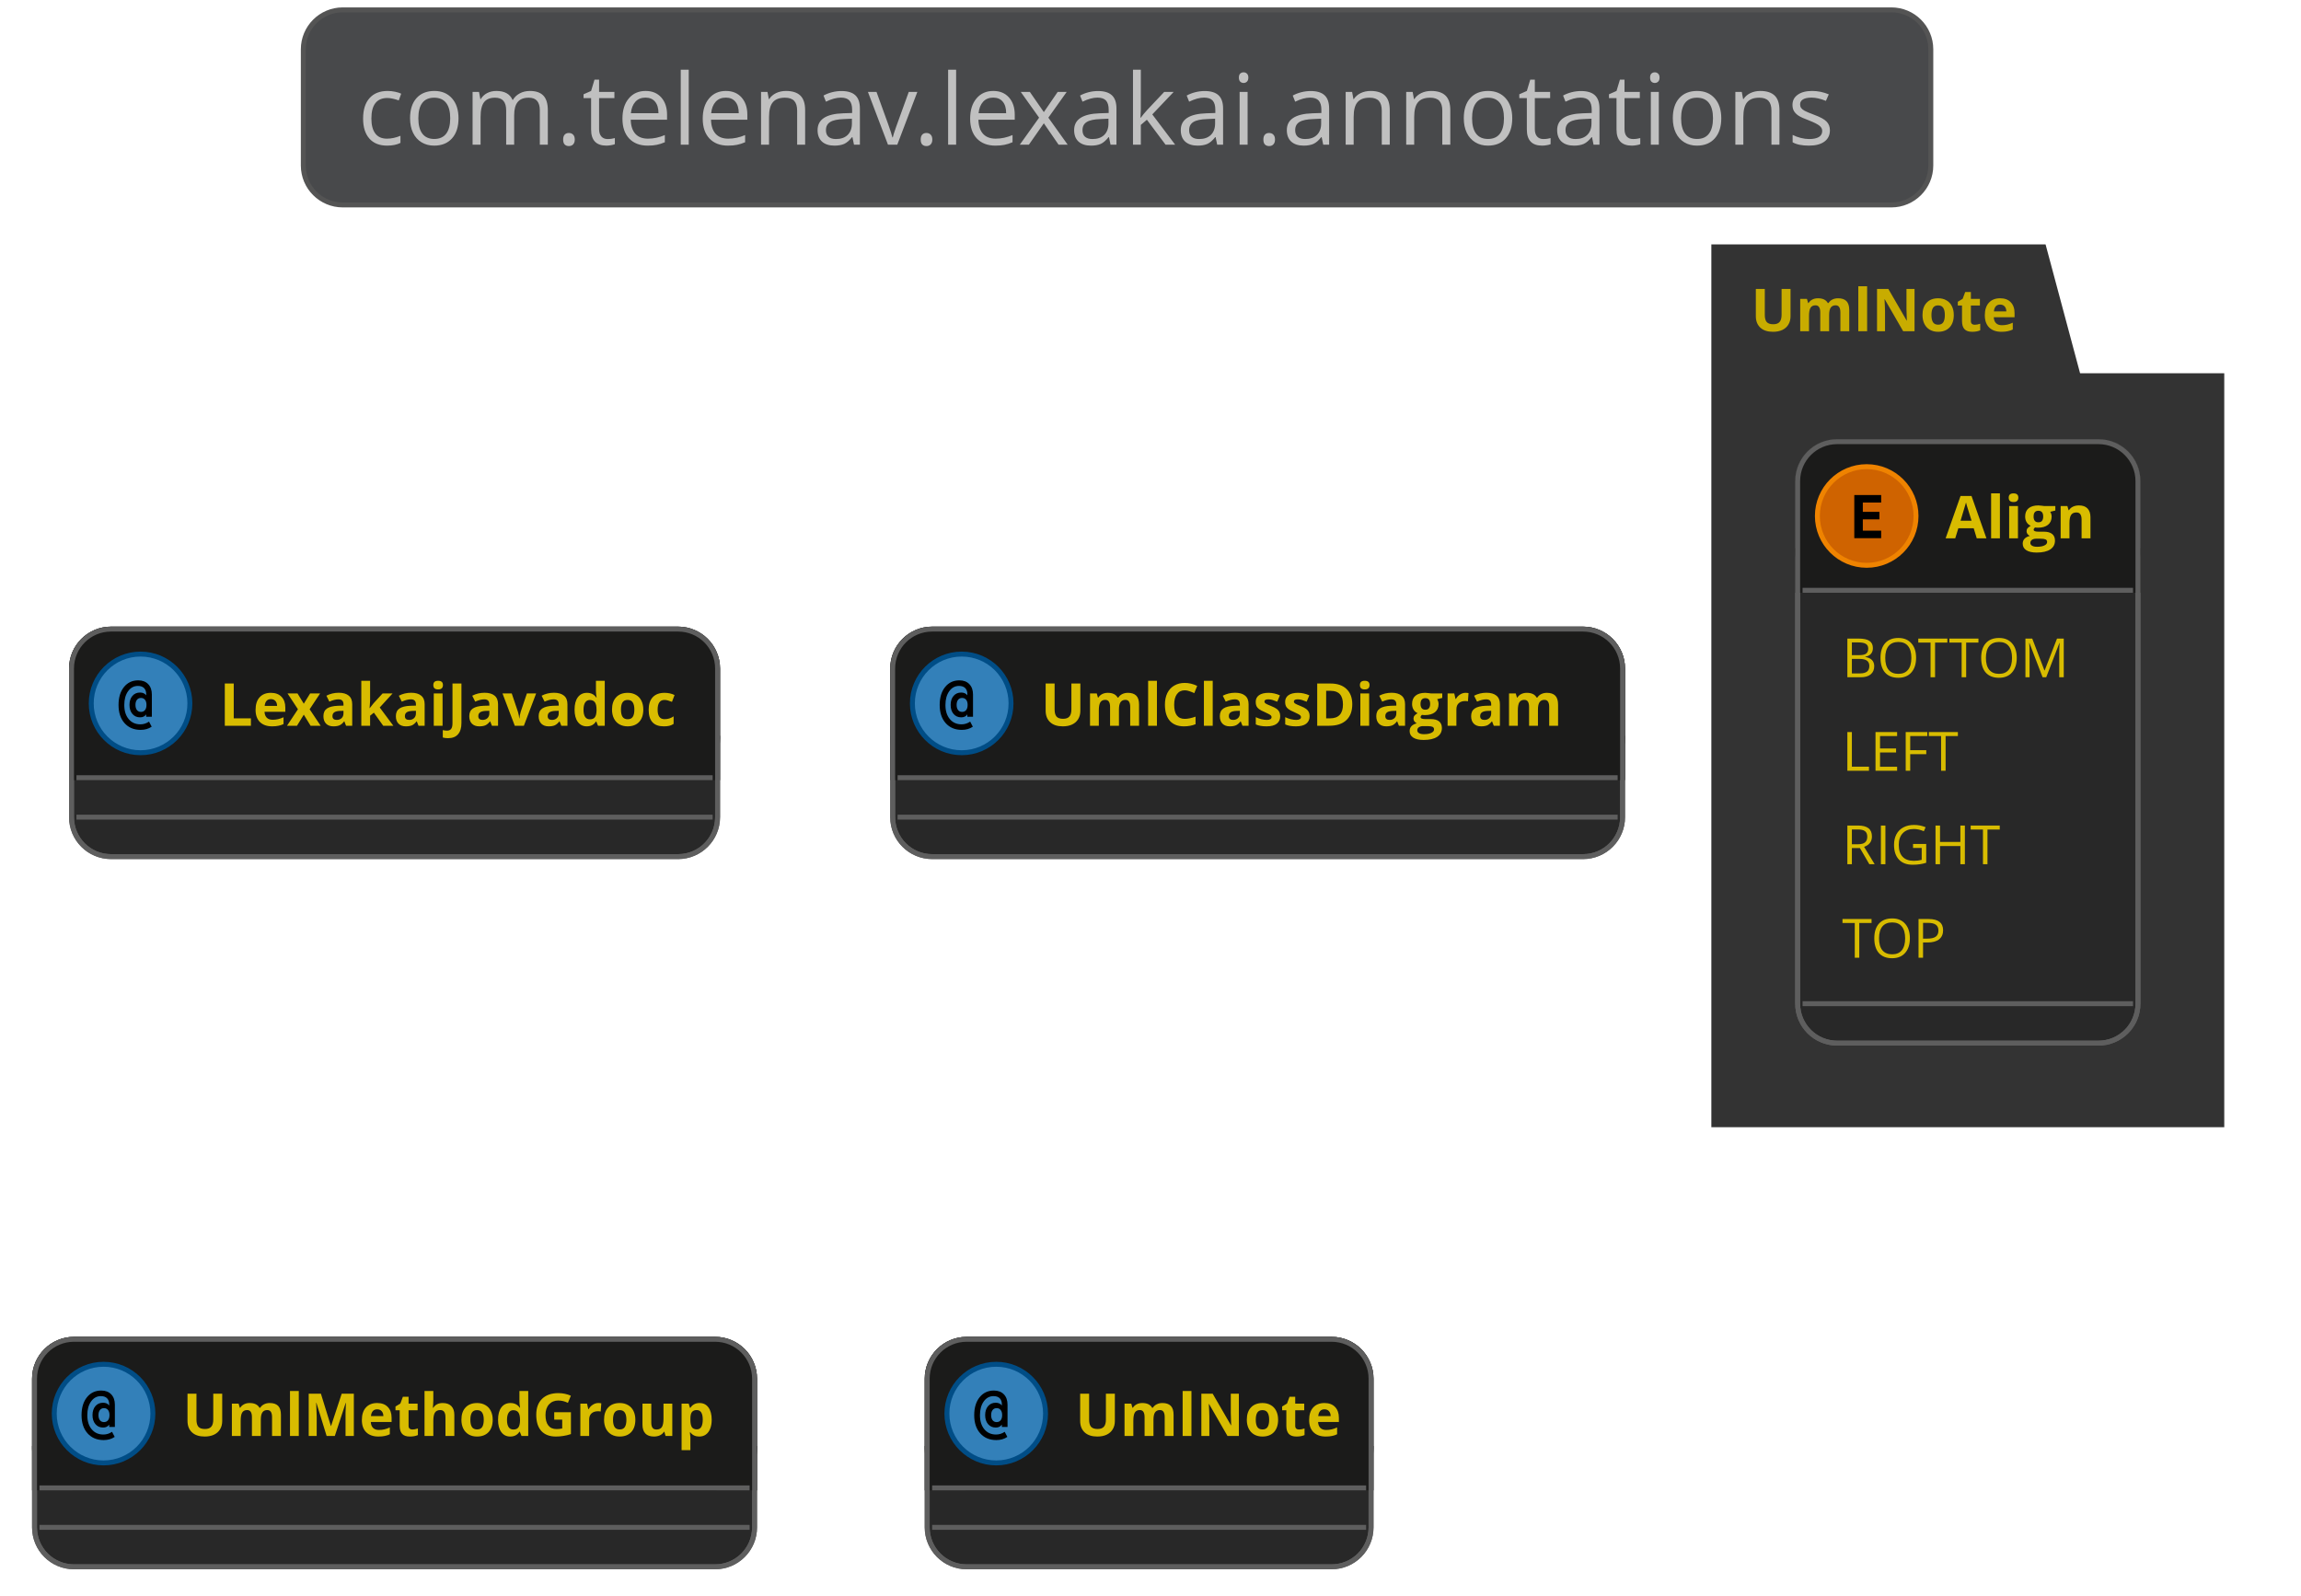
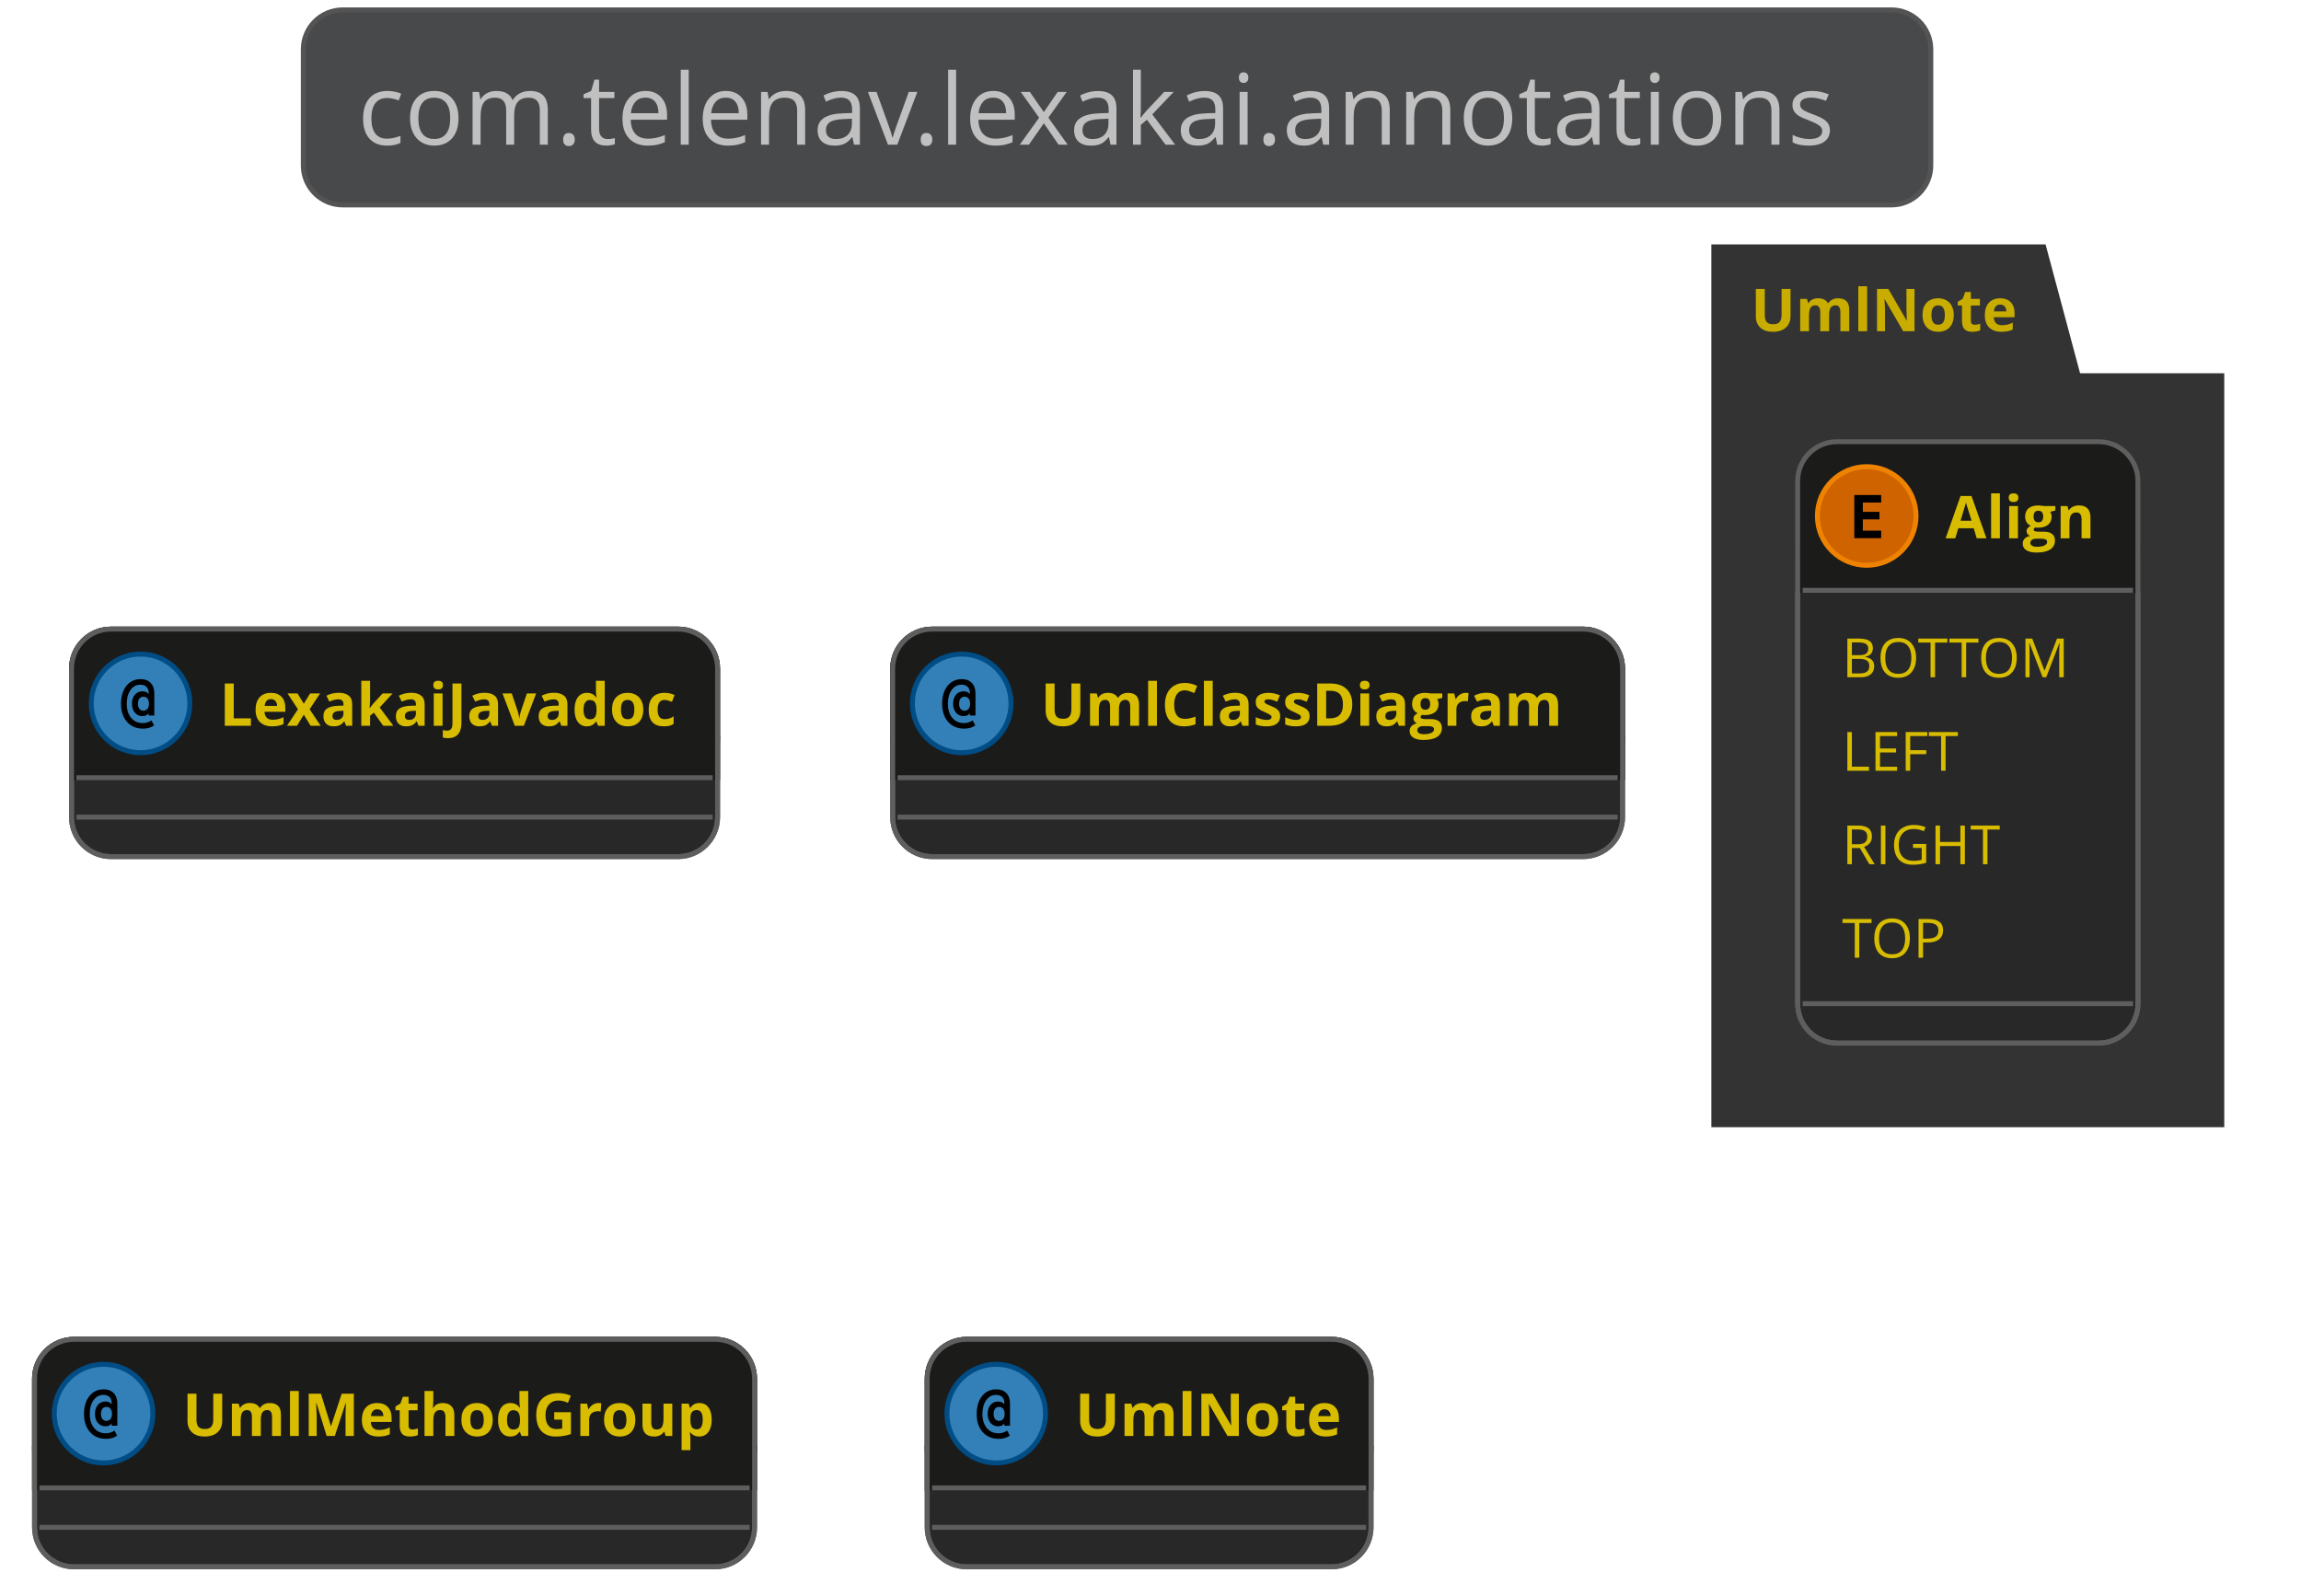
<svg xmlns="http://www.w3.org/2000/svg" contentScriptType="application/ecmascript" contentStyleType="text/css" height="337.5px" preserveAspectRatio="none" style="width:486px;height:337px;background:#333333;" version="1.1" viewBox="0 0 486 337" width="486.458px" zoomAndPan="magnify">
  <defs />
  <g>
    <rect fill="#48494B" height="41.203" rx="8.333" ry="8.333" style="stroke:#545454;stroke-width:1.042;" width="343.75" x="64.062" y="2.083" />
    <text fill="#C0C0C0" font-family="Open Sans,Avenir,Nunito,Arial,Helvetica,SansSerif" font-size="20.833" lengthAdjust="spacing" textLength="320.833" x="75.521" y="30.558">com.telenav.lexakai.annotations</text>
    <polygon fill="#333333" points="362.5,52.661,431.25,52.661,438.542,79.883,468.75,79.883,468.75,237.036,362.5,237.036,362.5,52.661" style="stroke:#333333;stroke-width:2.083;" />
    <line style="stroke:#333333;stroke-width:2.083;" x1="362.5" x2="438.542" y1="79.883" y2="79.883" />
    <text fill="#C8AC00" font-family="Open Sans,Avenir,Nunito,Arial,Helvetica,SansSerif" font-size="12.5" font-weight="bold" lengthAdjust="spacing" textLength="56.25" x="369.792" y="69.954">UmlNote</text>
    <rect codeLine="6" fill="#282828" height="127.034" id="UmlNote.Align" rx="8.333" ry="8.333" style="stroke:#5E5E5E;stroke-width:1.042;" width="71.875" x="379.688" y="93.286" />
    <rect fill="#1B1B1A" height="31.388" rx="8.333" ry="8.333" style="stroke:#1B1B1A;stroke-width:1.042;" width="71.875" x="379.688" y="93.286" />
    <rect fill="#1B1B1A" height="8.333" style="stroke:#1B1B1A;stroke-width:1.042;" width="71.875" x="379.688" y="116.341" />
    <rect codeLine="6" fill="none" height="127.034" id="UmlNote.Align" rx="8.333" ry="8.333" style="stroke:#5E5E5E;stroke-width:1.042;" width="71.875" x="379.688" y="93.286" />
    <ellipse cx="394.271" cy="108.98" fill="#CF6300" rx="10.417" ry="10.417" style="stroke:#EF8300;stroke-width:1.042;" />
    <path d="M397.327,113.668 L391.65,113.668 L391.65,104.555 L397.327,104.555 L397.327,106.142 L393.451,106.142 L393.451,108.108 L396.96,108.108 L396.96,109.694 L393.451,109.694 L393.451,112.081 L397.327,112.081 Z " fill="#000000" />
    <text fill="#D8BC00" font-family="Open Sans,Avenir,Nunito,Arial,Helvetica,SansSerif" font-size="12.5" font-weight="bold" lengthAdjust="spacing" textLength="34.375" x="410.938" y="113.704">Align</text>
    <line style="stroke:#5E5E5E;stroke-width:1.042;" x1="380.729" x2="450.521" y1="124.674" y2="124.674" />
    <text fill="#D8BC00" font-family="Open Sans,Avenir,Nunito,Arial,Helvetica,SansSerif" font-size="11.458" lengthAdjust="spacing" textLength="48.958" x="389.062" y="143.044">BOTTOM</text>
    <text fill="#D8BC00" font-family="Open Sans,Avenir,Nunito,Arial,Helvetica,SansSerif" font-size="11.458" lengthAdjust="spacing" textLength="26.042" x="389.062" y="162.789">LEFT</text>
    <text fill="#D8BC00" font-family="Open Sans,Avenir,Nunito,Arial,Helvetica,SansSerif" font-size="11.458" lengthAdjust="spacing" textLength="34.375" x="389.062" y="182.534">RIGHT</text>
    <text fill="#D8BC00" font-family="Open Sans,Avenir,Nunito,Arial,Helvetica,SansSerif" font-size="11.458" lengthAdjust="spacing" textLength="22.917" x="389.062" y="202.279">TOP</text>
    <line style="stroke:#5E5E5E;stroke-width:1.042;" x1="380.729" x2="450.521" y1="211.987" y2="211.987" />
    <rect codeLine="14" fill="#282828" height="48.055" id="LexakaiJavadoc" rx="8.333" ry="8.333" style="stroke:#5E5E5E;stroke-width:1.042;" width="136.458" x="15.104" y="132.869" />
    <rect fill="#1B1B1A" height="31.388" rx="8.333" ry="8.333" style="stroke:#1B1B1A;stroke-width:1.042;" width="136.458" x="15.104" y="132.869" />
    <rect fill="#1B1B1A" height="8.333" style="stroke:#1B1B1A;stroke-width:1.042;" width="136.458" x="15.104" y="155.924" />
    <rect codeLine="14" fill="none" height="48.055" id="LexakaiJavadoc" rx="8.333" ry="8.333" style="stroke:#5E5E5E;stroke-width:1.042;" width="136.458" x="15.104" y="132.869" />
    <ellipse cx="29.688" cy="148.564" fill="#3380B9" rx="10.417" ry="10.417" style="stroke:#004D86;stroke-width:1.042;" />
-     <path d="M30.939,148.883 Q30.939,148.193 30.627,147.803 Q30.316,147.412 29.773,147.412 Q29.23,147.412 28.922,147.803 Q28.613,148.193 28.613,148.883 Q28.613,149.579 28.922,149.97 Q29.23,150.36 29.773,150.36 Q30.316,150.36 30.627,149.97 Q30.939,149.579 30.939,148.883 Z M32.074,151.386 L30.878,151.386 L30.878,150.885 Q30.646,151.208 30.331,151.358 Q30.017,151.508 29.578,151.508 Q28.577,151.508 27.963,150.787 Q27.35,150.067 27.35,148.883 Q27.35,147.705 27.96,146.988 Q28.571,146.271 29.578,146.271 Q30.011,146.271 30.341,146.42 Q30.67,146.57 30.878,146.857 L30.878,146.606 Q30.878,145.776 30.423,145.325 Q29.968,144.873 29.126,144.873 Q27.856,144.873 27.054,145.99 Q26.251,147.107 26.251,148.895 Q26.251,150.769 27.179,151.877 Q28.107,152.985 29.651,152.985 Q30.139,152.985 30.597,152.841 Q31.055,152.698 31.476,152.411 L32.037,153.485 Q31.543,153.821 30.96,153.989 Q30.377,154.156 29.712,154.156 Q27.576,154.156 26.306,152.734 Q25.037,151.312 25.037,148.895 Q25.037,146.533 26.178,145.114 Q27.319,143.695 29.199,143.695 Q30.53,143.695 31.302,144.498 Q32.074,145.3 32.074,146.686 Z " fill="#000000" />
+     <path d="M31.46,148.623 Q31.46,147.933 31.148,147.542 Q30.837,147.152 30.294,147.152 Q29.751,147.152 29.442,147.542 Q29.134,147.933 29.134,148.623 Q29.134,149.318 29.442,149.709 Q29.751,150.1 30.294,150.1 Q30.837,150.1 31.148,149.709 Q31.46,149.318 31.46,148.623 Z M32.595,151.125 L31.398,151.125 L31.398,150.625 Q31.167,150.948 30.852,151.098 Q30.538,151.247 30.099,151.247 Q29.098,151.247 28.484,150.527 Q27.871,149.807 27.871,148.623 Q27.871,147.445 28.481,146.727 Q29.091,146.01 30.099,146.01 Q30.532,146.01 30.861,146.16 Q31.191,146.309 31.398,146.596 L31.398,146.346 Q31.398,145.516 30.944,145.064 Q30.489,144.613 29.647,144.613 Q28.377,144.613 27.575,145.73 Q26.772,146.846 26.772,148.635 Q26.772,150.509 27.7,151.616 Q28.628,152.724 30.172,152.724 Q30.66,152.724 31.118,152.581 Q31.576,152.437 31.997,152.15 L32.558,153.225 Q32.064,153.56 31.481,153.728 Q30.898,153.896 30.233,153.896 Q28.096,153.896 26.827,152.474 Q25.558,151.052 25.558,148.635 Q25.558,146.273 26.699,144.854 Q27.84,143.435 29.72,143.435 Q31.051,143.435 31.823,144.237 Q32.595,145.04 32.595,146.425 Z " fill="#000000" />
    <text fill="#D8BC00" font-family="Open Sans,Avenir,Nunito,Arial,Helvetica,SansSerif" font-size="12.5" font-weight="bold" lengthAdjust="spacing" textLength="98.958" x="46.354" y="153.288">LexakaiJavadoc</text>
    <line style="stroke:#5E5E5E;stroke-width:1.042;" x1="16.146" x2="150.521" y1="164.258" y2="164.258" />
    <line style="stroke:#5E5E5E;stroke-width:1.042;" x1="16.146" x2="150.521" y1="172.591" y2="172.591" />
    <rect codeLine="16" fill="#282828" height="48.055" id="UmlClassDiagram" rx="8.333" ry="8.333" style="stroke:#5E5E5E;stroke-width:1.042;" width="154.167" x="188.542" y="132.869" />
    <rect fill="#1B1B1A" height="31.388" rx="8.333" ry="8.333" style="stroke:#1B1B1A;stroke-width:1.042;" width="154.167" x="188.542" y="132.869" />
    <rect fill="#1B1B1A" height="8.333" style="stroke:#1B1B1A;stroke-width:1.042;" width="154.167" x="188.542" y="155.924" />
    <rect codeLine="16" fill="none" height="48.055" id="UmlClassDiagram" rx="8.333" ry="8.333" style="stroke:#5E5E5E;stroke-width:1.042;" width="154.167" x="188.542" y="132.869" />
    <ellipse cx="203.125" cy="148.564" fill="#3380B9" rx="10.417" ry="10.417" style="stroke:#004D86;stroke-width:1.042;" />
-     <path d="M204.376,148.883 Q204.376,148.193 204.065,147.803 Q203.754,147.412 203.21,147.412 Q202.667,147.412 202.359,147.803 Q202.051,148.193 202.051,148.883 Q202.051,149.579 202.359,149.97 Q202.667,150.36 203.21,150.36 Q203.754,150.36 204.065,149.97 Q204.376,149.579 204.376,148.883 Z M205.512,151.386 L204.315,151.386 L204.315,150.885 Q204.083,151.208 203.769,151.358 Q203.455,151.508 203.015,151.508 Q202.014,151.508 201.401,150.787 Q200.787,150.067 200.787,148.883 Q200.787,147.705 201.398,146.988 Q202.008,146.271 203.015,146.271 Q203.448,146.271 203.778,146.42 Q204.108,146.57 204.315,146.857 L204.315,146.606 Q204.315,145.776 203.861,145.325 Q203.406,144.873 202.564,144.873 Q201.294,144.873 200.491,145.99 Q199.689,147.107 199.689,148.895 Q199.689,150.769 200.617,151.877 Q201.544,152.985 203.088,152.985 Q203.577,152.985 204.034,152.841 Q204.492,152.698 204.913,152.411 L205.475,153.485 Q204.981,153.821 204.398,153.989 Q203.815,154.156 203.149,154.156 Q201.013,154.156 199.744,152.734 Q198.474,151.312 198.474,148.895 Q198.474,146.533 199.615,145.114 Q200.757,143.695 202.637,143.695 Q203.967,143.695 204.739,144.498 Q205.512,145.3 205.512,146.686 Z " fill="#000000" />
+     <path d="M204.897,148.623 Q204.897,147.933 204.586,147.542 Q204.274,147.152 203.731,147.152 Q203.188,147.152 202.88,147.542 Q202.572,147.933 202.572,148.623 Q202.572,149.318 202.88,149.709 Q203.188,150.1 203.731,150.1 Q204.274,150.1 204.586,149.709 Q204.897,149.318 204.897,148.623 Z M206.032,151.125 L204.836,151.125 L204.836,150.625 Q204.604,150.948 204.29,151.098 Q203.975,151.247 203.536,151.247 Q202.535,151.247 201.922,150.527 Q201.308,149.807 201.308,148.623 Q201.308,147.445 201.918,146.727 Q202.529,146.01 203.536,146.01 Q203.969,146.01 204.299,146.16 Q204.629,146.309 204.836,146.596 L204.836,146.346 Q204.836,145.516 204.381,145.064 Q203.927,144.613 203.084,144.613 Q201.815,144.613 201.012,145.73 Q200.21,146.846 200.21,148.635 Q200.21,150.509 201.137,151.616 Q202.065,152.724 203.609,152.724 Q204.097,152.724 204.555,152.581 Q205.013,152.437 205.434,152.15 L205.996,153.225 Q205.501,153.56 204.918,153.728 Q204.335,153.896 203.67,153.896 Q201.534,153.896 200.264,152.474 Q198.995,151.052 198.995,148.635 Q198.995,146.273 200.136,144.854 Q201.278,143.435 203.158,143.435 Q204.488,143.435 205.26,144.237 Q206.032,145.04 206.032,146.425 Z " fill="#000000" />
    <text fill="#D8BC00" font-family="Open Sans,Avenir,Nunito,Arial,Helvetica,SansSerif" font-size="12.5" font-weight="bold" lengthAdjust="spacing" textLength="116.667" x="219.792" y="153.288">UmlClassDiagram</text>
    <line style="stroke:#5E5E5E;stroke-width:1.042;" x1="189.583" x2="341.667" y1="164.258" y2="164.258" />
    <line style="stroke:#5E5E5E;stroke-width:1.042;" x1="189.583" x2="341.667" y1="172.591" y2="172.591" />
    <rect codeLine="18" fill="#282828" height="48.055" id="UmlMethodGroup" rx="8.333" ry="8.333" style="stroke:#5E5E5E;stroke-width:1.042;" width="152.083" x="7.292" y="282.87" />
    <rect fill="#1B1B1A" height="31.388" rx="8.333" ry="8.333" style="stroke:#1B1B1A;stroke-width:1.042;" width="152.083" x="7.292" y="282.87" />
    <rect fill="#1B1B1A" height="8.333" style="stroke:#1B1B1A;stroke-width:1.042;" width="152.083" x="7.292" y="305.925" />
    <rect codeLine="18" fill="none" height="48.055" id="UmlMethodGroup" rx="8.333" ry="8.333" style="stroke:#5E5E5E;stroke-width:1.042;" width="152.083" x="7.292" y="282.87" />
    <ellipse cx="21.875" cy="298.564" fill="#3380B9" rx="10.417" ry="10.417" style="stroke:#004D86;stroke-width:1.042;" />
-     <path d="M23.126,298.883 Q23.126,298.193 22.815,297.803 Q22.504,297.412 21.96,297.412 Q21.417,297.412 21.109,297.803 Q20.801,298.193 20.801,298.883 Q20.801,299.579 21.109,299.969 Q21.417,300.36 21.96,300.36 Q22.504,300.36 22.815,299.969 Q23.126,299.579 23.126,298.883 Z M24.262,301.385 L23.065,301.385 L23.065,300.885 Q22.833,301.209 22.519,301.358 Q22.205,301.508 21.765,301.508 Q20.764,301.508 20.151,300.787 Q19.537,300.067 19.537,298.883 Q19.537,297.705 20.148,296.988 Q20.758,296.271 21.765,296.271 Q22.198,296.271 22.528,296.42 Q22.858,296.57 23.065,296.857 L23.065,296.606 Q23.065,295.776 22.61,295.325 Q22.156,294.873 21.314,294.873 Q20.044,294.873 19.241,295.99 Q18.439,297.107 18.439,298.895 Q18.439,300.769 19.366,301.877 Q20.294,302.985 21.838,302.985 Q22.327,302.985 22.784,302.841 Q23.242,302.698 23.663,302.411 L24.225,303.485 Q23.73,303.821 23.148,303.989 Q22.565,304.156 21.899,304.156 Q19.763,304.156 18.494,302.734 Q17.224,301.312 17.224,298.895 Q17.224,296.533 18.366,295.114 Q19.507,293.695 21.387,293.695 Q22.717,293.695 23.489,294.498 Q24.262,295.3 24.262,296.686 Z " fill="#000000" />
+     <path d="M23.647,298.623 Q23.647,297.933 23.336,297.542 Q23.024,297.152 22.481,297.152 Q21.938,297.152 21.63,297.542 Q21.322,297.933 21.322,298.623 Q21.322,299.318 21.63,299.709 Q21.938,300.1 22.481,300.1 Q23.024,300.1 23.336,299.709 Q23.647,299.318 23.647,298.623 Z M24.782,301.125 L23.586,301.125 L23.586,300.625 Q23.354,300.948 23.04,301.098 Q22.725,301.247 22.286,301.247 Q21.285,301.247 20.672,300.527 Q20.058,299.807 20.058,298.623 Q20.058,297.445 20.669,296.728 Q21.279,296.01 22.286,296.01 Q22.719,296.01 23.049,296.16 Q23.378,296.309 23.586,296.596 L23.586,296.346 Q23.586,295.516 23.131,295.064 Q22.677,294.613 21.834,294.613 Q20.565,294.613 19.762,295.73 Q18.96,296.846 18.96,298.635 Q18.96,300.509 19.887,301.616 Q20.815,302.724 22.359,302.724 Q22.848,302.724 23.305,302.581 Q23.763,302.437 24.184,302.151 L24.746,303.225 Q24.251,303.56 23.668,303.728 Q23.085,303.896 22.42,303.896 Q20.284,303.896 19.015,302.474 Q17.745,301.052 17.745,298.635 Q17.745,296.273 18.886,294.854 Q20.028,293.435 21.908,293.435 Q23.238,293.435 24.01,294.237 Q24.782,295.04 24.782,296.425 Z " fill="#000000" />
    <text fill="#D8BC00" font-family="Open Sans,Avenir,Nunito,Arial,Helvetica,SansSerif" font-size="12.5" font-weight="bold" lengthAdjust="spacing" textLength="114.583" x="38.542" y="303.288">UmlMethodGroup</text>
    <line style="stroke:#5E5E5E;stroke-width:1.042;" x1="8.333" x2="158.333" y1="314.258" y2="314.258" />
    <line style="stroke:#5E5E5E;stroke-width:1.042;" x1="8.333" x2="158.333" y1="322.591" y2="322.591" />
    <rect codeLine="20" fill="#282828" height="48.055" id="UmlNote" rx="8.333" ry="8.333" style="stroke:#5E5E5E;stroke-width:1.042;" width="93.75" x="195.833" y="282.87" />
    <rect fill="#1B1B1A" height="31.388" rx="8.333" ry="8.333" style="stroke:#1B1B1A;stroke-width:1.042;" width="93.75" x="195.833" y="282.87" />
    <rect fill="#1B1B1A" height="8.333" style="stroke:#1B1B1A;stroke-width:1.042;" width="93.75" x="195.833" y="305.925" />
    <rect codeLine="20" fill="none" height="48.055" id="UmlNote" rx="8.333" ry="8.333" style="stroke:#5E5E5E;stroke-width:1.042;" width="93.75" x="195.833" y="282.87" />
    <ellipse cx="210.417" cy="298.564" fill="#3380B9" rx="10.417" ry="10.417" style="stroke:#004D86;stroke-width:1.042;" />
-     <path d="M211.668,298.883 Q211.668,298.193 211.357,297.803 Q211.045,297.412 210.502,297.412 Q209.959,297.412 209.651,297.803 Q209.342,298.193 209.342,298.883 Q209.342,299.579 209.651,299.969 Q209.959,300.36 210.502,300.36 Q211.045,300.36 211.357,299.969 Q211.668,299.579 211.668,298.883 Z M212.803,301.385 L211.607,301.385 L211.607,300.885 Q211.375,301.209 211.061,301.358 Q210.746,301.508 210.307,301.508 Q209.306,301.508 208.692,300.787 Q208.079,300.067 208.079,298.883 Q208.079,297.705 208.689,296.988 Q209.3,296.271 210.307,296.271 Q210.74,296.271 211.07,296.42 Q211.399,296.57 211.607,296.857 L211.607,296.606 Q211.607,295.776 211.152,295.325 Q210.697,294.873 209.855,294.873 Q208.586,294.873 207.783,295.99 Q206.98,297.107 206.98,298.895 Q206.98,300.769 207.908,301.877 Q208.836,302.985 210.38,302.985 Q210.868,302.985 211.326,302.841 Q211.784,302.698 212.205,302.411 L212.767,303.485 Q212.272,303.821 211.689,303.989 Q211.106,304.156 210.441,304.156 Q208.305,304.156 207.035,302.734 Q205.766,301.312 205.766,298.895 Q205.766,296.533 206.907,295.114 Q208.048,293.695 209.928,293.695 Q211.259,293.695 212.031,294.498 Q212.803,295.3 212.803,296.686 Z " fill="#000000" />
+     <path d="M212.189,298.623 Q212.189,297.933 211.877,297.542 Q211.566,297.152 211.023,297.152 Q210.48,297.152 210.172,297.542 Q209.863,297.933 209.863,298.623 Q209.863,299.318 210.172,299.709 Q210.48,300.1 211.023,300.1 Q211.566,300.1 211.877,299.709 Q212.189,299.318 212.189,298.623 Z M213.324,301.125 L212.128,301.125 L212.128,300.625 Q211.896,300.948 211.581,301.098 Q211.267,301.247 210.828,301.247 Q209.827,301.247 209.213,300.527 Q208.6,299.807 208.6,298.623 Q208.6,297.445 209.21,296.728 Q209.821,296.01 210.828,296.01 Q211.261,296.01 211.591,296.16 Q211.92,296.309 212.128,296.596 L212.128,296.346 Q212.128,295.516 211.673,295.064 Q211.218,294.613 210.376,294.613 Q209.106,294.613 208.304,295.73 Q207.501,296.846 207.501,298.635 Q207.501,300.509 208.429,301.616 Q209.357,302.724 210.901,302.724 Q211.389,302.724 211.847,302.581 Q212.305,302.437 212.726,302.151 L213.287,303.225 Q212.793,303.56 212.21,303.728 Q211.627,303.896 210.962,303.896 Q208.826,303.896 207.556,302.474 Q206.287,301.052 206.287,298.635 Q206.287,296.273 207.428,294.854 Q208.569,293.435 210.449,293.435 Q211.78,293.435 212.552,294.237 Q213.324,295.04 213.324,296.425 Z " fill="#000000" />
    <text fill="#D8BC00" font-family="Open Sans,Avenir,Nunito,Arial,Helvetica,SansSerif" font-size="12.5" font-weight="bold" lengthAdjust="spacing" textLength="56.25" x="227.083" y="303.288">UmlNote</text>
    <line style="stroke:#5E5E5E;stroke-width:1.042;" x1="196.875" x2="288.542" y1="314.258" y2="314.258" />
    <line style="stroke:#5E5E5E;stroke-width:1.042;" x1="196.875" x2="288.542" y1="322.591" y2="322.591" />
  </g>
</svg>
